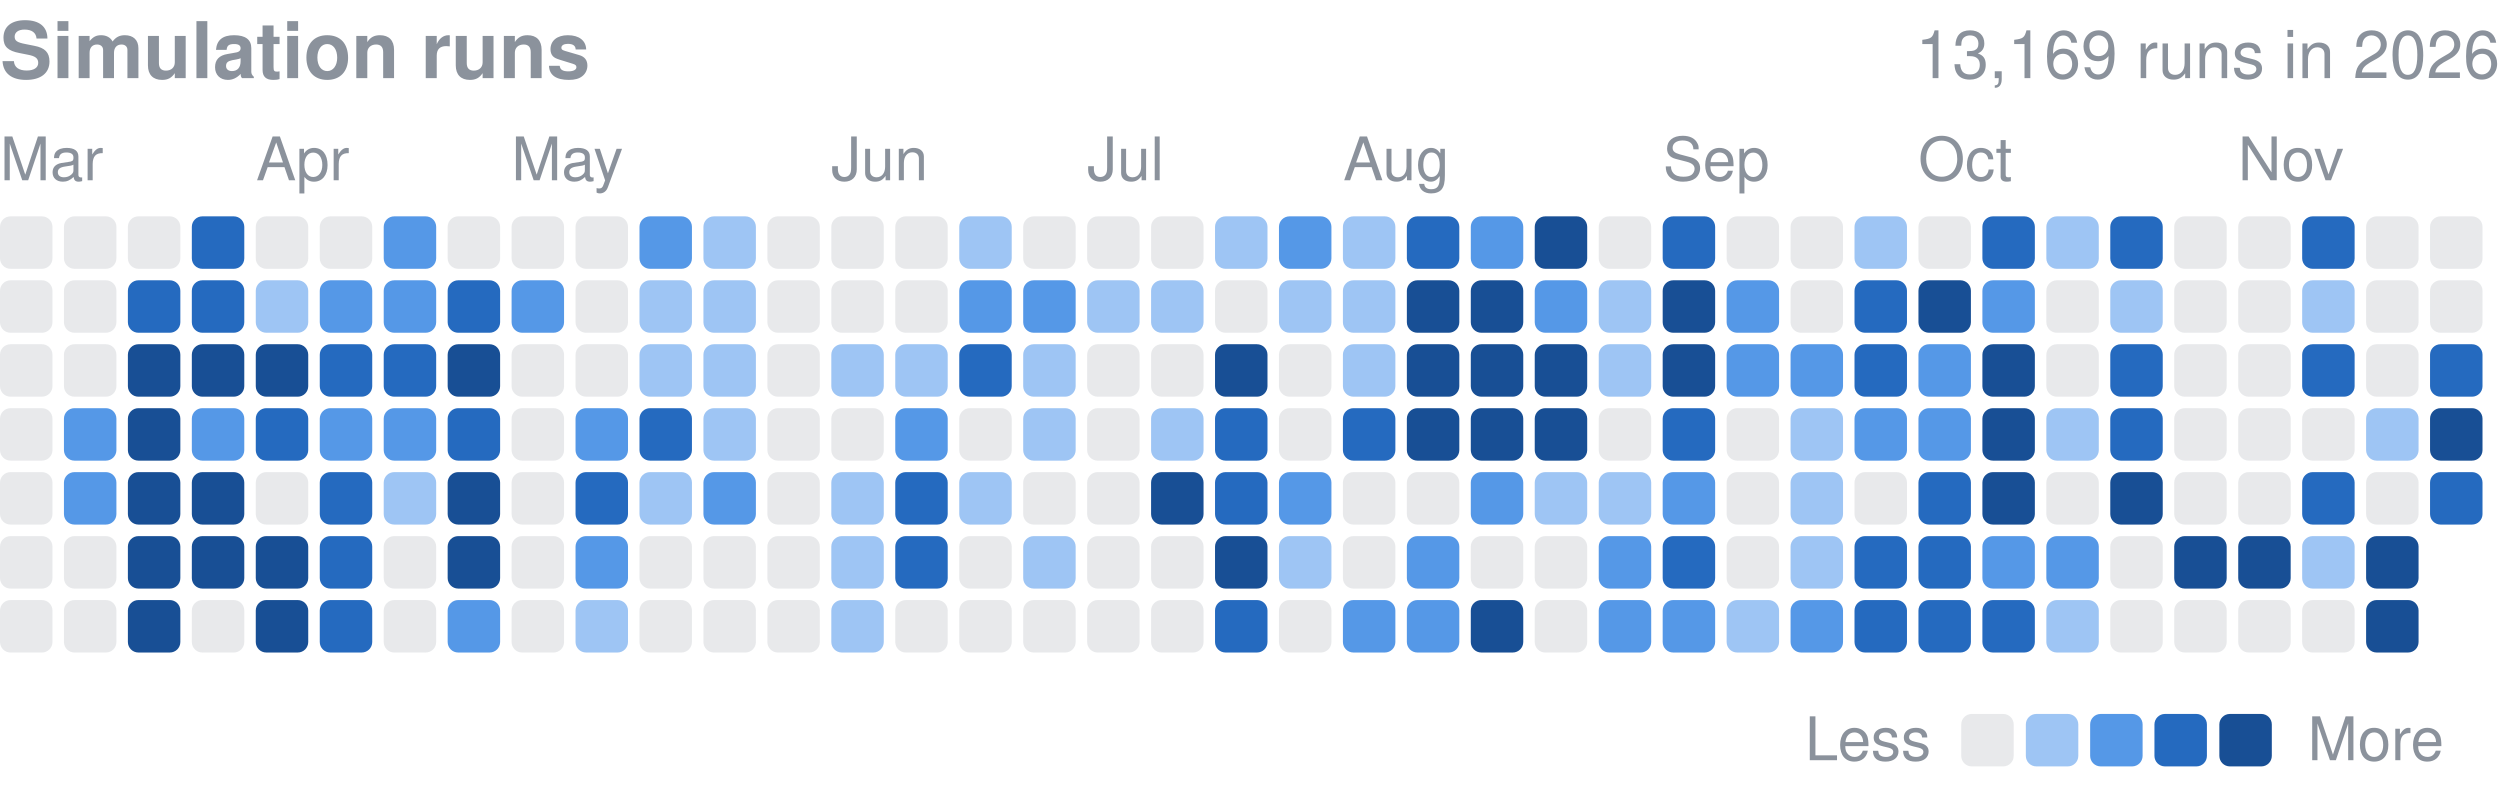
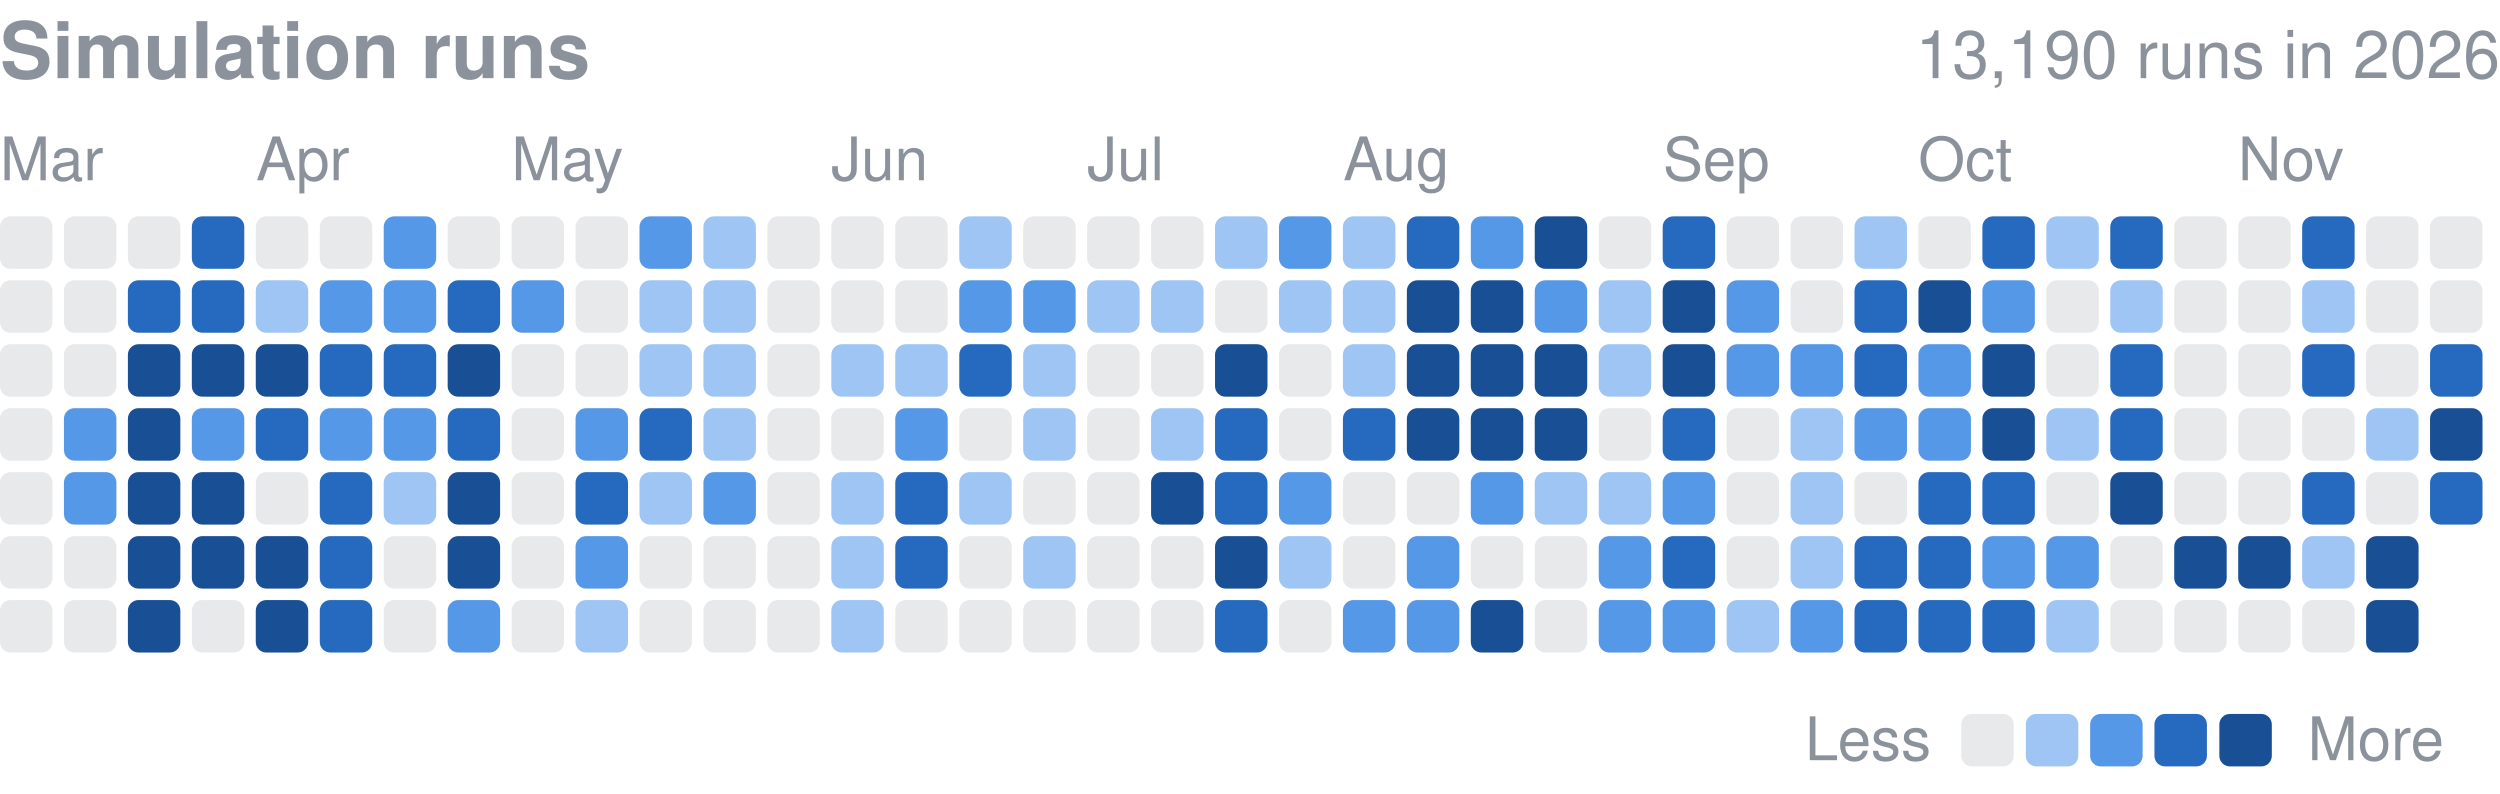
<svg xmlns="http://www.w3.org/2000/svg" width="416" height="132" viewBox="0 0 416 132" role="img" aria-label="Finished simulation runs per day in 2026">
  <style>text{font-family:-apple-system,BlinkMacSystemFont,"Segoe UI",Helvetica,Arial,sans-serif}</style>
  <text x="0" y="13" font-size="13" font-weight="600" fill="#8b929c">Simulation runs</text>
-   <text x="416" y="13" font-size="11" fill="#8b929c" text-anchor="end">13,169 runs in 2026</text>
+   <text x="416" y="13" font-size="11" fill="#8b929c" text-anchor="end">13,190 runs in 2026</text>
  <text x="0.0" y="30" font-size="10" fill="#8b929c">Mar</text>
  <text x="42.6" y="30" font-size="10" fill="#8b929c">Apr</text>
  <text x="85.1" y="30" font-size="10" fill="#8b929c">May</text>
  <text x="138.3" y="30" font-size="10" fill="#8b929c">Jun</text>
  <text x="180.9" y="30" font-size="10" fill="#8b929c">Jul</text>
  <text x="223.5" y="30" font-size="10" fill="#8b929c">Aug</text>
  <text x="276.7" y="30" font-size="10" fill="#8b929c">Sep</text>
  <text x="319.2" y="30" font-size="10" fill="#8b929c">Oct</text>
  <text x="372.4" y="30" font-size="10" fill="#8b929c">Nov</text>
  <rect x="0.00" y="36.00" width="8.73" height="8.73" rx="1.75" fill="#8b929c" opacity="0.2" />
  <rect x="0.00" y="46.64" width="8.73" height="8.73" rx="1.75" fill="#8b929c" opacity="0.2" />
  <rect x="0.00" y="57.28" width="8.73" height="8.73" rx="1.75" fill="#8b929c" opacity="0.2" />
  <rect x="0.00" y="67.92" width="8.73" height="8.73" rx="1.75" fill="#8b929c" opacity="0.2" />
  <rect x="0.00" y="78.56" width="8.73" height="8.73" rx="1.75" fill="#8b929c" opacity="0.2" />
  <rect x="0.00" y="89.21" width="8.73" height="8.73" rx="1.75" fill="#8b929c" opacity="0.2" />
  <rect x="0.00" y="99.85" width="8.73" height="8.73" rx="1.75" fill="#8b929c" opacity="0.2" />
  <rect x="10.64" y="36.00" width="8.73" height="8.73" rx="1.75" fill="#8b929c" opacity="0.2" />
  <rect x="10.64" y="46.64" width="8.73" height="8.73" rx="1.75" fill="#8b929c" opacity="0.2" />
  <rect x="10.64" y="57.28" width="8.73" height="8.73" rx="1.75" fill="#8b929c" opacity="0.2" />
  <rect x="10.64" y="67.92" width="8.73" height="8.73" rx="1.75" fill="#5598e7" />
  <rect x="10.64" y="78.56" width="8.73" height="8.73" rx="1.75" fill="#5598e7" />
  <rect x="10.64" y="89.21" width="8.73" height="8.73" rx="1.75" fill="#8b929c" opacity="0.2" />
  <rect x="10.64" y="99.85" width="8.73" height="8.73" rx="1.75" fill="#8b929c" opacity="0.2" />
  <rect x="21.28" y="36.00" width="8.73" height="8.73" rx="1.75" fill="#8b929c" opacity="0.2" />
  <rect x="21.28" y="46.64" width="8.73" height="8.73" rx="1.75" fill="#256abf" />
  <rect x="21.28" y="57.28" width="8.73" height="8.73" rx="1.75" fill="#184f95" />
  <rect x="21.28" y="67.92" width="8.73" height="8.73" rx="1.75" fill="#184f95" />
  <rect x="21.28" y="78.56" width="8.73" height="8.73" rx="1.75" fill="#184f95" />
  <rect x="21.28" y="89.21" width="8.73" height="8.73" rx="1.75" fill="#184f95" />
  <rect x="21.28" y="99.85" width="8.73" height="8.73" rx="1.75" fill="#184f95" />
  <rect x="31.92" y="36.00" width="8.73" height="8.73" rx="1.75" fill="#256abf" />
  <rect x="31.92" y="46.64" width="8.73" height="8.73" rx="1.75" fill="#256abf" />
  <rect x="31.92" y="57.28" width="8.73" height="8.73" rx="1.75" fill="#184f95" />
  <rect x="31.92" y="67.92" width="8.73" height="8.73" rx="1.75" fill="#5598e7" />
  <rect x="31.92" y="78.56" width="8.73" height="8.73" rx="1.75" fill="#184f95" />
  <rect x="31.92" y="89.21" width="8.73" height="8.73" rx="1.75" fill="#184f95" />
  <rect x="31.92" y="99.85" width="8.73" height="8.73" rx="1.75" fill="#8b929c" opacity="0.2" />
  <rect x="42.56" y="36.00" width="8.73" height="8.73" rx="1.75" fill="#8b929c" opacity="0.2" />
  <rect x="42.56" y="46.64" width="8.73" height="8.73" rx="1.75" fill="#9ec5f4" />
  <rect x="42.56" y="57.28" width="8.73" height="8.73" rx="1.75" fill="#184f95" />
  <rect x="42.56" y="67.92" width="8.73" height="8.73" rx="1.75" fill="#256abf" />
  <rect x="42.56" y="78.56" width="8.73" height="8.73" rx="1.75" fill="#8b929c" opacity="0.2" />
  <rect x="42.56" y="89.21" width="8.73" height="8.73" rx="1.75" fill="#184f95" />
  <rect x="42.56" y="99.85" width="8.73" height="8.73" rx="1.75" fill="#184f95" />
  <rect x="53.21" y="36.00" width="8.73" height="8.73" rx="1.75" fill="#8b929c" opacity="0.2" />
  <rect x="53.21" y="46.64" width="8.73" height="8.73" rx="1.75" fill="#5598e7" />
  <rect x="53.21" y="57.28" width="8.73" height="8.73" rx="1.75" fill="#256abf" />
  <rect x="53.21" y="67.92" width="8.73" height="8.73" rx="1.75" fill="#5598e7" />
  <rect x="53.21" y="78.56" width="8.73" height="8.73" rx="1.75" fill="#256abf" />
  <rect x="53.21" y="89.21" width="8.73" height="8.73" rx="1.75" fill="#256abf" />
  <rect x="53.21" y="99.85" width="8.73" height="8.73" rx="1.75" fill="#256abf" />
  <rect x="63.85" y="36.00" width="8.73" height="8.73" rx="1.75" fill="#5598e7" />
  <rect x="63.85" y="46.64" width="8.73" height="8.73" rx="1.75" fill="#5598e7" />
  <rect x="63.85" y="57.28" width="8.73" height="8.73" rx="1.75" fill="#256abf" />
  <rect x="63.85" y="67.92" width="8.73" height="8.73" rx="1.75" fill="#5598e7" />
  <rect x="63.85" y="78.56" width="8.73" height="8.73" rx="1.75" fill="#9ec5f4" />
  <rect x="63.85" y="89.21" width="8.73" height="8.73" rx="1.75" fill="#8b929c" opacity="0.2" />
  <rect x="63.85" y="99.85" width="8.73" height="8.73" rx="1.75" fill="#8b929c" opacity="0.2" />
  <rect x="74.49" y="36.00" width="8.73" height="8.73" rx="1.75" fill="#8b929c" opacity="0.2" />
  <rect x="74.49" y="46.64" width="8.73" height="8.73" rx="1.75" fill="#256abf" />
  <rect x="74.49" y="57.28" width="8.73" height="8.73" rx="1.75" fill="#184f95" />
  <rect x="74.49" y="67.92" width="8.73" height="8.73" rx="1.75" fill="#256abf" />
  <rect x="74.49" y="78.56" width="8.73" height="8.73" rx="1.75" fill="#184f95" />
  <rect x="74.49" y="89.21" width="8.73" height="8.73" rx="1.75" fill="#184f95" />
  <rect x="74.49" y="99.85" width="8.73" height="8.73" rx="1.75" fill="#5598e7" />
  <rect x="85.13" y="36.00" width="8.73" height="8.73" rx="1.75" fill="#8b929c" opacity="0.2" />
  <rect x="85.13" y="46.64" width="8.73" height="8.73" rx="1.75" fill="#5598e7" />
  <rect x="85.13" y="57.28" width="8.73" height="8.73" rx="1.75" fill="#8b929c" opacity="0.2" />
  <rect x="85.13" y="67.92" width="8.73" height="8.73" rx="1.75" fill="#8b929c" opacity="0.2" />
  <rect x="85.13" y="78.56" width="8.73" height="8.73" rx="1.75" fill="#8b929c" opacity="0.2" />
  <rect x="85.13" y="89.21" width="8.73" height="8.73" rx="1.75" fill="#8b929c" opacity="0.2" />
  <rect x="85.13" y="99.85" width="8.73" height="8.73" rx="1.75" fill="#8b929c" opacity="0.2" />
  <rect x="95.77" y="36.00" width="8.73" height="8.73" rx="1.75" fill="#8b929c" opacity="0.2" />
  <rect x="95.77" y="46.64" width="8.73" height="8.73" rx="1.75" fill="#8b929c" opacity="0.2" />
  <rect x="95.77" y="57.28" width="8.73" height="8.73" rx="1.75" fill="#8b929c" opacity="0.2" />
  <rect x="95.77" y="67.92" width="8.73" height="8.73" rx="1.75" fill="#5598e7" />
  <rect x="95.77" y="78.56" width="8.73" height="8.73" rx="1.75" fill="#256abf" />
  <rect x="95.77" y="89.21" width="8.73" height="8.73" rx="1.75" fill="#5598e7" />
  <rect x="95.77" y="99.85" width="8.73" height="8.73" rx="1.75" fill="#9ec5f4" />
  <rect x="106.41" y="36.00" width="8.73" height="8.73" rx="1.75" fill="#5598e7" />
  <rect x="106.41" y="46.64" width="8.73" height="8.73" rx="1.75" fill="#9ec5f4" />
  <rect x="106.41" y="57.28" width="8.73" height="8.73" rx="1.75" fill="#9ec5f4" />
  <rect x="106.41" y="67.92" width="8.73" height="8.73" rx="1.75" fill="#256abf" />
  <rect x="106.41" y="78.56" width="8.73" height="8.73" rx="1.75" fill="#9ec5f4" />
  <rect x="106.41" y="89.21" width="8.73" height="8.73" rx="1.75" fill="#8b929c" opacity="0.2" />
  <rect x="106.41" y="99.85" width="8.73" height="8.73" rx="1.75" fill="#8b929c" opacity="0.2" />
  <rect x="117.05" y="36.00" width="8.73" height="8.73" rx="1.75" fill="#9ec5f4" />
  <rect x="117.05" y="46.64" width="8.73" height="8.73" rx="1.75" fill="#9ec5f4" />
  <rect x="117.05" y="57.28" width="8.73" height="8.73" rx="1.75" fill="#9ec5f4" />
  <rect x="117.05" y="67.92" width="8.73" height="8.73" rx="1.75" fill="#9ec5f4" />
  <rect x="117.05" y="78.56" width="8.73" height="8.73" rx="1.75" fill="#5598e7" />
  <rect x="117.05" y="89.21" width="8.73" height="8.73" rx="1.75" fill="#8b929c" opacity="0.2" />
  <rect x="117.05" y="99.85" width="8.73" height="8.73" rx="1.75" fill="#8b929c" opacity="0.2" />
  <rect x="127.69" y="36.00" width="8.73" height="8.73" rx="1.75" fill="#8b929c" opacity="0.2" />
  <rect x="127.69" y="46.64" width="8.73" height="8.73" rx="1.75" fill="#8b929c" opacity="0.2" />
  <rect x="127.69" y="57.28" width="8.73" height="8.73" rx="1.75" fill="#8b929c" opacity="0.2" />
  <rect x="127.69" y="67.92" width="8.73" height="8.73" rx="1.75" fill="#8b929c" opacity="0.2" />
  <rect x="127.69" y="78.56" width="8.73" height="8.73" rx="1.75" fill="#8b929c" opacity="0.2" />
  <rect x="127.69" y="89.21" width="8.73" height="8.73" rx="1.75" fill="#8b929c" opacity="0.2" />
  <rect x="127.69" y="99.85" width="8.73" height="8.73" rx="1.75" fill="#8b929c" opacity="0.2" />
  <rect x="138.33" y="36.00" width="8.73" height="8.73" rx="1.75" fill="#8b929c" opacity="0.2" />
  <rect x="138.33" y="46.64" width="8.73" height="8.73" rx="1.75" fill="#8b929c" opacity="0.2" />
  <rect x="138.33" y="57.28" width="8.73" height="8.73" rx="1.75" fill="#9ec5f4" />
  <rect x="138.33" y="67.92" width="8.73" height="8.73" rx="1.75" fill="#8b929c" opacity="0.2" />
  <rect x="138.33" y="78.56" width="8.73" height="8.73" rx="1.75" fill="#9ec5f4" />
  <rect x="138.33" y="89.21" width="8.73" height="8.73" rx="1.75" fill="#9ec5f4" />
  <rect x="138.33" y="99.85" width="8.73" height="8.73" rx="1.75" fill="#9ec5f4" />
  <rect x="148.97" y="36.00" width="8.73" height="8.73" rx="1.75" fill="#8b929c" opacity="0.2" />
  <rect x="148.97" y="46.64" width="8.73" height="8.73" rx="1.75" fill="#8b929c" opacity="0.2" />
  <rect x="148.97" y="57.28" width="8.73" height="8.73" rx="1.75" fill="#9ec5f4" />
  <rect x="148.97" y="67.92" width="8.73" height="8.73" rx="1.75" fill="#5598e7" />
  <rect x="148.97" y="78.56" width="8.73" height="8.73" rx="1.75" fill="#256abf" />
  <rect x="148.97" y="89.21" width="8.73" height="8.73" rx="1.75" fill="#256abf" />
  <rect x="148.97" y="99.85" width="8.73" height="8.73" rx="1.75" fill="#8b929c" opacity="0.2" />
  <rect x="159.62" y="36.00" width="8.73" height="8.73" rx="1.75" fill="#9ec5f4" />
  <rect x="159.62" y="46.64" width="8.73" height="8.73" rx="1.75" fill="#5598e7" />
  <rect x="159.62" y="57.28" width="8.73" height="8.73" rx="1.75" fill="#256abf" />
  <rect x="159.62" y="67.92" width="8.73" height="8.73" rx="1.75" fill="#8b929c" opacity="0.2" />
  <rect x="159.62" y="78.56" width="8.73" height="8.73" rx="1.75" fill="#9ec5f4" />
  <rect x="159.62" y="89.21" width="8.73" height="8.73" rx="1.75" fill="#8b929c" opacity="0.2" />
  <rect x="159.62" y="99.85" width="8.73" height="8.73" rx="1.75" fill="#8b929c" opacity="0.2" />
  <rect x="170.26" y="36.00" width="8.73" height="8.73" rx="1.75" fill="#8b929c" opacity="0.2" />
  <rect x="170.26" y="46.64" width="8.73" height="8.73" rx="1.75" fill="#5598e7" />
  <rect x="170.26" y="57.28" width="8.73" height="8.73" rx="1.75" fill="#9ec5f4" />
  <rect x="170.26" y="67.92" width="8.73" height="8.73" rx="1.75" fill="#9ec5f4" />
  <rect x="170.26" y="78.56" width="8.73" height="8.73" rx="1.75" fill="#8b929c" opacity="0.2" />
  <rect x="170.26" y="89.21" width="8.73" height="8.73" rx="1.75" fill="#9ec5f4" />
  <rect x="170.26" y="99.85" width="8.73" height="8.73" rx="1.75" fill="#8b929c" opacity="0.2" />
  <rect x="180.90" y="36.00" width="8.73" height="8.73" rx="1.75" fill="#8b929c" opacity="0.2" />
  <rect x="180.90" y="46.64" width="8.73" height="8.73" rx="1.75" fill="#9ec5f4" />
  <rect x="180.90" y="57.28" width="8.73" height="8.73" rx="1.75" fill="#8b929c" opacity="0.2" />
  <rect x="180.90" y="67.92" width="8.73" height="8.73" rx="1.75" fill="#8b929c" opacity="0.2" />
  <rect x="180.90" y="78.56" width="8.73" height="8.73" rx="1.75" fill="#8b929c" opacity="0.2" />
  <rect x="180.90" y="89.21" width="8.73" height="8.73" rx="1.75" fill="#8b929c" opacity="0.2" />
  <rect x="180.90" y="99.85" width="8.73" height="8.73" rx="1.75" fill="#8b929c" opacity="0.2" />
  <rect x="191.54" y="36.00" width="8.73" height="8.73" rx="1.75" fill="#8b929c" opacity="0.2" />
  <rect x="191.54" y="46.64" width="8.73" height="8.73" rx="1.75" fill="#9ec5f4" />
  <rect x="191.54" y="57.28" width="8.73" height="8.73" rx="1.75" fill="#8b929c" opacity="0.2" />
  <rect x="191.54" y="67.92" width="8.73" height="8.73" rx="1.75" fill="#9ec5f4" />
  <rect x="191.54" y="78.56" width="8.73" height="8.73" rx="1.75" fill="#184f95" />
  <rect x="191.54" y="89.21" width="8.73" height="8.73" rx="1.75" fill="#8b929c" opacity="0.2" />
  <rect x="191.54" y="99.85" width="8.73" height="8.73" rx="1.75" fill="#8b929c" opacity="0.2" />
  <rect x="202.18" y="36.00" width="8.73" height="8.73" rx="1.75" fill="#9ec5f4" />
  <rect x="202.18" y="46.64" width="8.73" height="8.73" rx="1.75" fill="#8b929c" opacity="0.2" />
  <rect x="202.18" y="57.28" width="8.73" height="8.73" rx="1.75" fill="#184f95" />
  <rect x="202.18" y="67.92" width="8.73" height="8.73" rx="1.75" fill="#256abf" />
  <rect x="202.18" y="78.56" width="8.73" height="8.73" rx="1.75" fill="#256abf" />
  <rect x="202.18" y="89.21" width="8.73" height="8.73" rx="1.75" fill="#184f95" />
  <rect x="202.18" y="99.85" width="8.73" height="8.73" rx="1.75" fill="#256abf" />
  <rect x="212.82" y="36.00" width="8.73" height="8.73" rx="1.75" fill="#5598e7" />
  <rect x="212.82" y="46.64" width="8.73" height="8.73" rx="1.75" fill="#9ec5f4" />
  <rect x="212.82" y="57.28" width="8.73" height="8.73" rx="1.75" fill="#8b929c" opacity="0.2" />
  <rect x="212.82" y="67.92" width="8.73" height="8.73" rx="1.75" fill="#8b929c" opacity="0.2" />
  <rect x="212.82" y="78.56" width="8.73" height="8.73" rx="1.75" fill="#5598e7" />
  <rect x="212.82" y="89.21" width="8.73" height="8.73" rx="1.75" fill="#9ec5f4" />
  <rect x="212.82" y="99.85" width="8.73" height="8.73" rx="1.75" fill="#8b929c" opacity="0.2" />
  <rect x="223.46" y="36.00" width="8.73" height="8.73" rx="1.75" fill="#9ec5f4" />
  <rect x="223.46" y="46.64" width="8.73" height="8.73" rx="1.75" fill="#9ec5f4" />
  <rect x="223.46" y="57.28" width="8.73" height="8.73" rx="1.75" fill="#9ec5f4" />
  <rect x="223.46" y="67.92" width="8.73" height="8.73" rx="1.75" fill="#256abf" />
  <rect x="223.46" y="78.56" width="8.73" height="8.73" rx="1.75" fill="#8b929c" opacity="0.2" />
  <rect x="223.46" y="89.21" width="8.73" height="8.73" rx="1.75" fill="#8b929c" opacity="0.2" />
  <rect x="223.46" y="99.85" width="8.73" height="8.73" rx="1.75" fill="#5598e7" />
  <rect x="234.10" y="36.00" width="8.73" height="8.73" rx="1.75" fill="#256abf" />
  <rect x="234.10" y="46.64" width="8.73" height="8.73" rx="1.75" fill="#184f95" />
  <rect x="234.10" y="57.28" width="8.73" height="8.73" rx="1.75" fill="#184f95" />
  <rect x="234.10" y="67.92" width="8.73" height="8.73" rx="1.75" fill="#184f95" />
  <rect x="234.10" y="78.56" width="8.73" height="8.73" rx="1.75" fill="#8b929c" opacity="0.2" />
  <rect x="234.10" y="89.21" width="8.73" height="8.73" rx="1.75" fill="#5598e7" />
  <rect x="234.10" y="99.85" width="8.73" height="8.73" rx="1.75" fill="#5598e7" />
  <rect x="244.74" y="36.00" width="8.73" height="8.73" rx="1.75" fill="#5598e7" />
  <rect x="244.74" y="46.64" width="8.73" height="8.73" rx="1.75" fill="#184f95" />
  <rect x="244.74" y="57.28" width="8.73" height="8.73" rx="1.75" fill="#184f95" />
  <rect x="244.74" y="67.92" width="8.73" height="8.73" rx="1.75" fill="#184f95" />
  <rect x="244.74" y="78.56" width="8.73" height="8.73" rx="1.75" fill="#5598e7" />
  <rect x="244.74" y="89.21" width="8.73" height="8.73" rx="1.75" fill="#8b929c" opacity="0.2" />
  <rect x="244.74" y="99.85" width="8.73" height="8.73" rx="1.75" fill="#184f95" />
  <rect x="255.38" y="36.00" width="8.73" height="8.73" rx="1.75" fill="#184f95" />
  <rect x="255.38" y="46.64" width="8.73" height="8.73" rx="1.75" fill="#5598e7" />
  <rect x="255.38" y="57.28" width="8.73" height="8.73" rx="1.75" fill="#184f95" />
  <rect x="255.38" y="67.92" width="8.73" height="8.73" rx="1.75" fill="#184f95" />
  <rect x="255.38" y="78.56" width="8.73" height="8.73" rx="1.75" fill="#9ec5f4" />
  <rect x="255.38" y="89.21" width="8.73" height="8.73" rx="1.75" fill="#8b929c" opacity="0.2" />
  <rect x="255.38" y="99.85" width="8.73" height="8.73" rx="1.75" fill="#8b929c" opacity="0.2" />
  <rect x="266.03" y="36.00" width="8.73" height="8.73" rx="1.75" fill="#8b929c" opacity="0.2" />
  <rect x="266.03" y="46.64" width="8.73" height="8.73" rx="1.75" fill="#9ec5f4" />
  <rect x="266.03" y="57.28" width="8.73" height="8.73" rx="1.75" fill="#9ec5f4" />
  <rect x="266.03" y="67.92" width="8.73" height="8.73" rx="1.75" fill="#8b929c" opacity="0.2" />
  <rect x="266.03" y="78.56" width="8.73" height="8.73" rx="1.75" fill="#9ec5f4" />
  <rect x="266.03" y="89.21" width="8.73" height="8.73" rx="1.75" fill="#5598e7" />
  <rect x="266.03" y="99.85" width="8.73" height="8.73" rx="1.75" fill="#5598e7" />
  <rect x="276.67" y="36.00" width="8.73" height="8.73" rx="1.75" fill="#256abf" />
  <rect x="276.67" y="46.64" width="8.73" height="8.73" rx="1.75" fill="#184f95" />
  <rect x="276.67" y="57.28" width="8.73" height="8.73" rx="1.75" fill="#184f95" />
  <rect x="276.67" y="67.92" width="8.73" height="8.73" rx="1.75" fill="#256abf" />
  <rect x="276.67" y="78.56" width="8.73" height="8.73" rx="1.75" fill="#5598e7" />
  <rect x="276.67" y="89.21" width="8.73" height="8.73" rx="1.75" fill="#256abf" />
  <rect x="276.67" y="99.85" width="8.73" height="8.73" rx="1.75" fill="#5598e7" />
  <rect x="287.31" y="36.00" width="8.73" height="8.73" rx="1.75" fill="#8b929c" opacity="0.2" />
  <rect x="287.31" y="46.64" width="8.73" height="8.73" rx="1.75" fill="#5598e7" />
  <rect x="287.31" y="57.28" width="8.73" height="8.73" rx="1.75" fill="#5598e7" />
  <rect x="287.31" y="67.92" width="8.73" height="8.73" rx="1.75" fill="#8b929c" opacity="0.2" />
  <rect x="287.31" y="78.56" width="8.73" height="8.73" rx="1.75" fill="#8b929c" opacity="0.2" />
  <rect x="287.31" y="89.21" width="8.73" height="8.73" rx="1.75" fill="#8b929c" opacity="0.2" />
  <rect x="287.31" y="99.85" width="8.73" height="8.73" rx="1.75" fill="#9ec5f4" />
  <rect x="297.95" y="36.00" width="8.73" height="8.73" rx="1.75" fill="#8b929c" opacity="0.2" />
  <rect x="297.95" y="46.64" width="8.73" height="8.73" rx="1.75" fill="#8b929c" opacity="0.2" />
  <rect x="297.95" y="57.28" width="8.73" height="8.73" rx="1.75" fill="#5598e7" />
  <rect x="297.95" y="67.92" width="8.73" height="8.73" rx="1.75" fill="#9ec5f4" />
  <rect x="297.95" y="78.56" width="8.73" height="8.73" rx="1.75" fill="#9ec5f4" />
  <rect x="297.95" y="89.21" width="8.73" height="8.73" rx="1.75" fill="#9ec5f4" />
  <rect x="297.95" y="99.85" width="8.73" height="8.73" rx="1.75" fill="#5598e7" />
  <rect x="308.59" y="36.00" width="8.73" height="8.73" rx="1.75" fill="#9ec5f4" />
  <rect x="308.59" y="46.64" width="8.73" height="8.73" rx="1.75" fill="#256abf" />
  <rect x="308.59" y="57.28" width="8.73" height="8.73" rx="1.75" fill="#256abf" />
  <rect x="308.59" y="67.92" width="8.73" height="8.73" rx="1.75" fill="#5598e7" />
  <rect x="308.59" y="78.56" width="8.73" height="8.73" rx="1.75" fill="#8b929c" opacity="0.2" />
  <rect x="308.59" y="89.21" width="8.73" height="8.73" rx="1.75" fill="#256abf" />
  <rect x="308.59" y="99.85" width="8.73" height="8.73" rx="1.75" fill="#256abf" />
  <rect x="319.23" y="36.00" width="8.73" height="8.73" rx="1.75" fill="#8b929c" opacity="0.2" />
  <rect x="319.23" y="46.64" width="8.73" height="8.73" rx="1.75" fill="#184f95" />
  <rect x="319.23" y="57.28" width="8.73" height="8.73" rx="1.75" fill="#5598e7" />
  <rect x="319.23" y="67.92" width="8.73" height="8.73" rx="1.75" fill="#5598e7" />
  <rect x="319.23" y="78.56" width="8.73" height="8.73" rx="1.75" fill="#256abf" />
  <rect x="319.23" y="89.21" width="8.73" height="8.73" rx="1.75" fill="#256abf" />
  <rect x="319.23" y="99.85" width="8.73" height="8.73" rx="1.75" fill="#256abf" />
  <rect x="329.87" y="36.00" width="8.73" height="8.73" rx="1.75" fill="#256abf" />
  <rect x="329.87" y="46.64" width="8.73" height="8.73" rx="1.75" fill="#5598e7" />
  <rect x="329.87" y="57.28" width="8.73" height="8.73" rx="1.75" fill="#184f95" />
  <rect x="329.87" y="67.92" width="8.73" height="8.73" rx="1.75" fill="#184f95" />
-   <rect x="329.87" y="78.56" width="8.73" height="8.73" rx="1.75" fill="#184f95" />
+   <rect x="329.87" y="78.56" width="8.73" height="8.73" rx="1.75" fill="#256abf" />
  <rect x="329.87" y="89.21" width="8.73" height="8.73" rx="1.75" fill="#5598e7" />
  <rect x="329.87" y="99.85" width="8.73" height="8.73" rx="1.75" fill="#256abf" />
  <rect x="340.51" y="36.00" width="8.73" height="8.73" rx="1.75" fill="#9ec5f4" />
  <rect x="340.51" y="46.64" width="8.73" height="8.73" rx="1.75" fill="#8b929c" opacity="0.2" />
  <rect x="340.51" y="57.28" width="8.73" height="8.73" rx="1.75" fill="#8b929c" opacity="0.2" />
  <rect x="340.51" y="67.92" width="8.73" height="8.73" rx="1.75" fill="#9ec5f4" />
  <rect x="340.51" y="78.56" width="8.73" height="8.73" rx="1.75" fill="#8b929c" opacity="0.2" />
  <rect x="340.51" y="89.21" width="8.73" height="8.73" rx="1.75" fill="#5598e7" />
  <rect x="340.51" y="99.85" width="8.73" height="8.73" rx="1.75" fill="#9ec5f4" />
  <rect x="351.15" y="36.00" width="8.73" height="8.73" rx="1.75" fill="#256abf" />
  <rect x="351.15" y="46.64" width="8.73" height="8.73" rx="1.75" fill="#9ec5f4" />
  <rect x="351.15" y="57.28" width="8.73" height="8.73" rx="1.75" fill="#256abf" />
  <rect x="351.15" y="67.92" width="8.73" height="8.73" rx="1.75" fill="#256abf" />
  <rect x="351.15" y="78.56" width="8.73" height="8.73" rx="1.75" fill="#184f95" />
  <rect x="351.15" y="89.21" width="8.73" height="8.73" rx="1.75" fill="#8b929c" opacity="0.2" />
  <rect x="351.15" y="99.85" width="8.73" height="8.73" rx="1.75" fill="#8b929c" opacity="0.2" />
  <rect x="361.79" y="36.00" width="8.73" height="8.73" rx="1.75" fill="#8b929c" opacity="0.2" />
  <rect x="361.79" y="46.64" width="8.73" height="8.73" rx="1.75" fill="#8b929c" opacity="0.2" />
  <rect x="361.79" y="57.28" width="8.73" height="8.73" rx="1.75" fill="#8b929c" opacity="0.2" />
  <rect x="361.79" y="67.92" width="8.73" height="8.73" rx="1.75" fill="#8b929c" opacity="0.2" />
  <rect x="361.79" y="78.56" width="8.73" height="8.73" rx="1.75" fill="#8b929c" opacity="0.2" />
  <rect x="361.79" y="89.21" width="8.73" height="8.73" rx="1.75" fill="#184f95" />
  <rect x="361.79" y="99.85" width="8.73" height="8.73" rx="1.75" fill="#8b929c" opacity="0.2" />
  <rect x="372.44" y="36.00" width="8.73" height="8.73" rx="1.75" fill="#8b929c" opacity="0.2" />
  <rect x="372.44" y="46.64" width="8.73" height="8.73" rx="1.75" fill="#8b929c" opacity="0.2" />
  <rect x="372.44" y="57.28" width="8.73" height="8.73" rx="1.75" fill="#8b929c" opacity="0.2" />
  <rect x="372.44" y="67.92" width="8.73" height="8.73" rx="1.75" fill="#8b929c" opacity="0.2" />
  <rect x="372.44" y="78.56" width="8.73" height="8.73" rx="1.75" fill="#8b929c" opacity="0.2" />
  <rect x="372.44" y="89.21" width="8.73" height="8.73" rx="1.75" fill="#184f95" />
  <rect x="372.44" y="99.85" width="8.73" height="8.73" rx="1.75" fill="#8b929c" opacity="0.2" />
  <rect x="383.08" y="36.00" width="8.73" height="8.73" rx="1.75" fill="#256abf" />
  <rect x="383.08" y="46.64" width="8.73" height="8.73" rx="1.75" fill="#9ec5f4" />
  <rect x="383.08" y="57.28" width="8.73" height="8.73" rx="1.75" fill="#256abf" />
  <rect x="383.08" y="67.92" width="8.73" height="8.73" rx="1.75" fill="#8b929c" opacity="0.2" />
  <rect x="383.08" y="78.56" width="8.73" height="8.73" rx="1.75" fill="#256abf" />
  <rect x="383.08" y="89.21" width="8.73" height="8.73" rx="1.75" fill="#9ec5f4" />
  <rect x="383.08" y="99.85" width="8.73" height="8.73" rx="1.75" fill="#8b929c" opacity="0.2" />
  <rect x="393.72" y="36.00" width="8.73" height="8.73" rx="1.75" fill="#8b929c" opacity="0.2" />
  <rect x="393.72" y="46.64" width="8.73" height="8.73" rx="1.75" fill="#8b929c" opacity="0.2" />
  <rect x="393.72" y="57.28" width="8.73" height="8.73" rx="1.75" fill="#8b929c" opacity="0.2" />
  <rect x="393.72" y="67.92" width="8.73" height="8.73" rx="1.75" fill="#9ec5f4" />
  <rect x="393.72" y="78.56" width="8.73" height="8.73" rx="1.75" fill="#8b929c" opacity="0.2" />
  <rect x="393.72" y="89.21" width="8.73" height="8.73" rx="1.75" fill="#184f95" />
  <rect x="393.72" y="99.85" width="8.73" height="8.73" rx="1.75" fill="#184f95" />
  <rect x="404.36" y="36.00" width="8.73" height="8.73" rx="1.75" fill="#8b929c" opacity="0.2" />
  <rect x="404.36" y="46.64" width="8.73" height="8.73" rx="1.75" fill="#8b929c" opacity="0.2" />
  <rect x="404.36" y="57.28" width="8.73" height="8.73" rx="1.75" fill="#256abf" />
  <rect x="404.36" y="67.92" width="8.73" height="8.73" rx="1.75" fill="#184f95" />
  <rect x="404.36" y="78.56" width="8.73" height="8.73" rx="1.75" fill="#256abf" />
  <text x="300.35" y="126.5" font-size="10" fill="#8b929c">Less</text>
  <rect x="326.35" y="118.8" width="8.73" height="8.73" rx="1.75" fill="#8b929c" opacity="0.2" />
  <rect x="337.1" y="118.8" width="8.73" height="8.73" rx="1.75" fill="#9ec5f4" />
  <rect x="347.8" y="118.8" width="8.73" height="8.73" rx="1.75" fill="#5598e7" />
  <rect x="358.5" y="118.8" width="8.73" height="8.73" rx="1.75" fill="#256abf" />
  <rect x="369.3" y="118.8" width="8.73" height="8.73" rx="1.75" fill="#184f95" />
  <text x="384.0" y="126.5" font-size="10" fill="#8b929c">More</text>
</svg>
